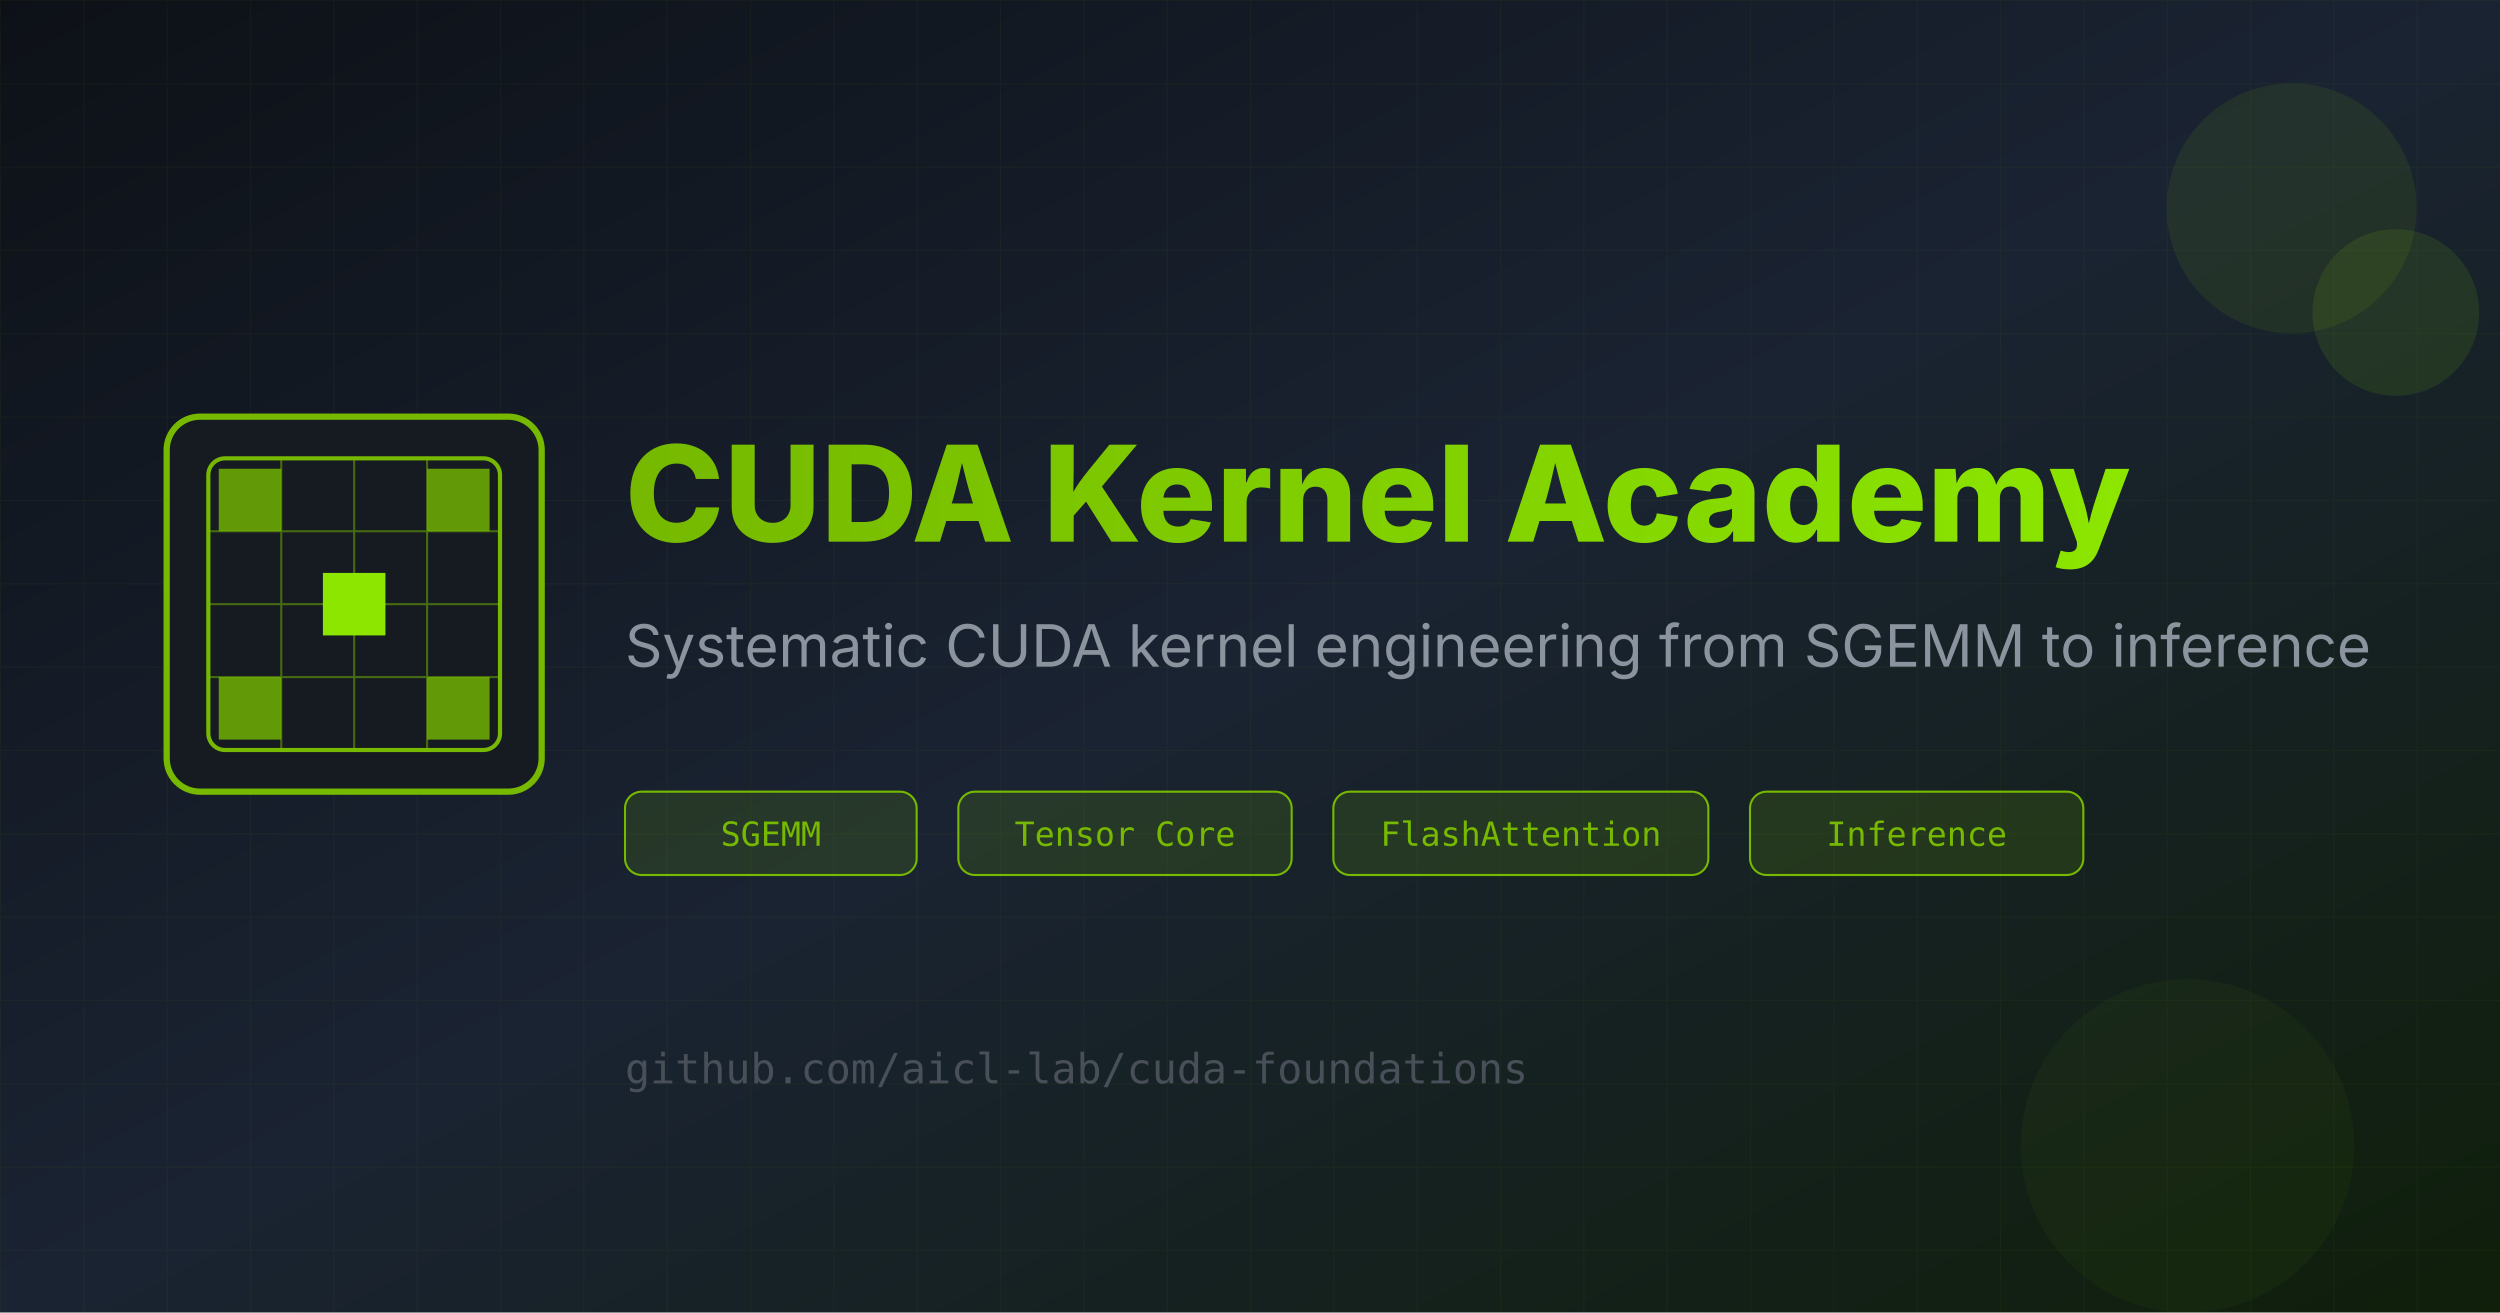
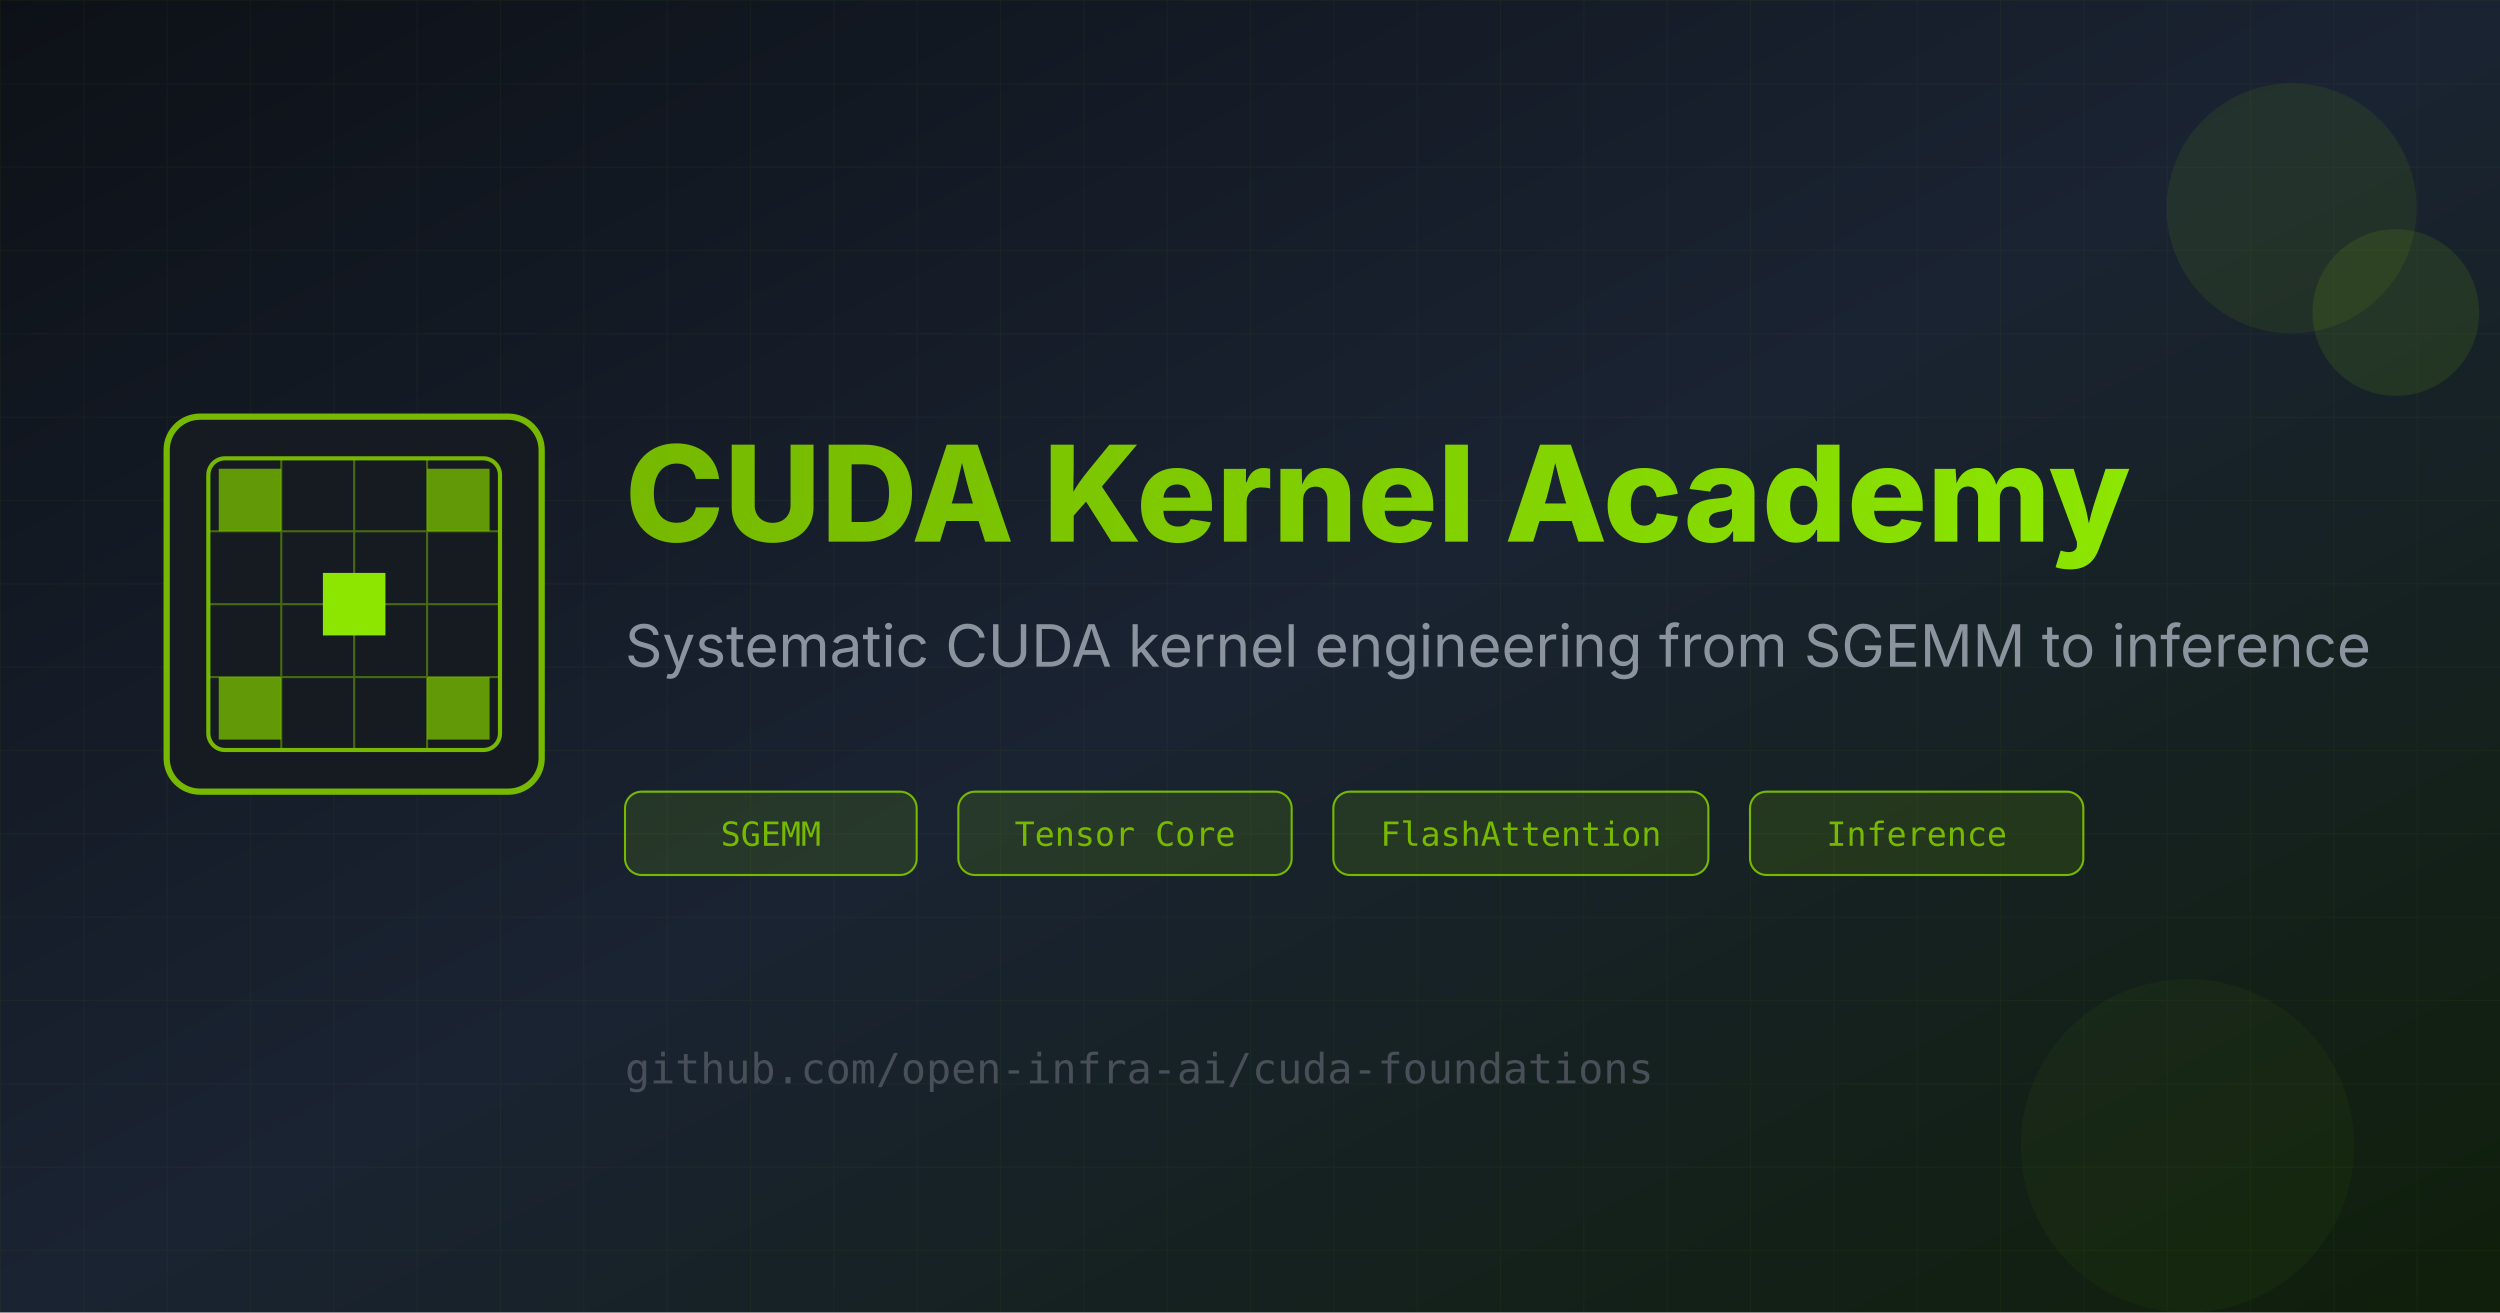
<svg xmlns="http://www.w3.org/2000/svg" viewBox="0 0 1200 630" width="1200" height="630">
  <defs>
    <linearGradient id="bg-gradient" x1="0%" y1="0%" x2="100%" y2="100%">
      <stop offset="0%" style="stop-color:#0d1117" />
      <stop offset="50%" style="stop-color:#1a2332" />
      <stop offset="100%" style="stop-color:#0f1f0a" />
    </linearGradient>
    <linearGradient id="brand-gradient" x1="0%" y1="0%" x2="100%" y2="0%">
      <stop offset="0%" style="stop-color:#76B900" />
      <stop offset="100%" style="stop-color:#8ce600" />
    </linearGradient>
    <pattern id="grid" width="40" height="40" patternUnits="userSpaceOnUse">
      <path d="M 40 0 L 0 0 0 40" fill="none" stroke="rgba(118, 185, 0, 0.05)" stroke-width="1" />
    </pattern>
  </defs>
  <rect width="1200" height="630" fill="url(#bg-gradient)" />
  <rect width="1200" height="630" fill="url(#grid)" />
  <g transform="translate(80, 200)">
    <rect x="0" y="0" width="180" height="180" rx="16" fill="#161b22" stroke="#76B900" stroke-width="3" />
    <rect x="20" y="20" width="140" height="140" rx="8" fill="none" stroke="#76B900" stroke-width="2" />
    <g stroke="#76B900" stroke-width="1" opacity="0.5">
      <line x1="55" y1="20" x2="55" y2="160" />
      <line x1="90" y1="20" x2="90" y2="160" />
      <line x1="125" y1="20" x2="125" y2="160" />
      <line x1="20" y1="55" x2="160" y2="55" />
      <line x1="20" y1="90" x2="160" y2="90" />
      <line x1="20" y1="125" x2="160" y2="125" />
    </g>
    <rect x="25" y="25" width="30" height="30" fill="#76B900" opacity="0.8" />
    <rect x="125" y="25" width="30" height="30" fill="#76B900" opacity="0.8" />
    <rect x="25" y="125" width="30" height="30" fill="#76B900" opacity="0.8" />
    <rect x="125" y="125" width="30" height="30" fill="#76B900" opacity="0.8" />
    <rect x="75" y="75" width="30" height="30" fill="#8ce600" />
  </g>
  <text x="300" y="260" font-family="Inter, Segoe UI, Roboto, Helvetica Neue, Arial, sans-serif" font-size="64" font-weight="800" fill="url(#brand-gradient)">CUDA Kernel Academy</text>
  <text x="300" y="320" font-family="Inter, Segoe UI, Roboto, Helvetica Neue, Arial, sans-serif" font-size="28" fill="#8b949e">Systematic CUDA kernel engineering from SGEMM to inference</text>
  <g transform="translate(300, 380)">
    <rect x="0" y="0" width="140" height="40" rx="8" fill="rgba(118, 185, 0, 0.15)" stroke="#76B900" stroke-width="1" />
    <text x="70" y="26" font-family="monospace" font-size="16" fill="#76B900" text-anchor="middle">SGEMM</text>
    <rect x="160" y="0" width="160" height="40" rx="8" fill="rgba(118, 185, 0, 0.15)" stroke="#76B900" stroke-width="1" />
    <text x="240" y="26" font-family="monospace" font-size="16" fill="#76B900" text-anchor="middle">Tensor Core</text>
    <rect x="340" y="0" width="180" height="40" rx="8" fill="rgba(118, 185, 0, 0.15)" stroke="#76B900" stroke-width="1" />
    <text x="430" y="26" font-family="monospace" font-size="16" fill="#76B900" text-anchor="middle">FlashAttention</text>
    <rect x="540" y="0" width="160" height="40" rx="8" fill="rgba(118, 185, 0, 0.15)" stroke="#76B900" stroke-width="1" />
    <text x="620" y="26" font-family="monospace" font-size="16" fill="#76B900" text-anchor="middle">Inference</text>
  </g>
-   <text x="300" y="520" font-family="monospace" font-size="20" fill="#484f58">github.com/aicl-lab/cuda-foundations</text>
+   <text x="300" y="520" font-family="monospace" font-size="20" fill="#484f58">github.com/open-infra-ai/cuda-foundations</text>
  <circle cx="1100" cy="100" r="60" fill="#76B900" opacity="0.1" />
  <circle cx="1150" cy="150" r="40" fill="#8ce600" opacity="0.1" />
  <circle cx="1050" cy="550" r="80" fill="#76B900" opacity="0.05" />
</svg>
